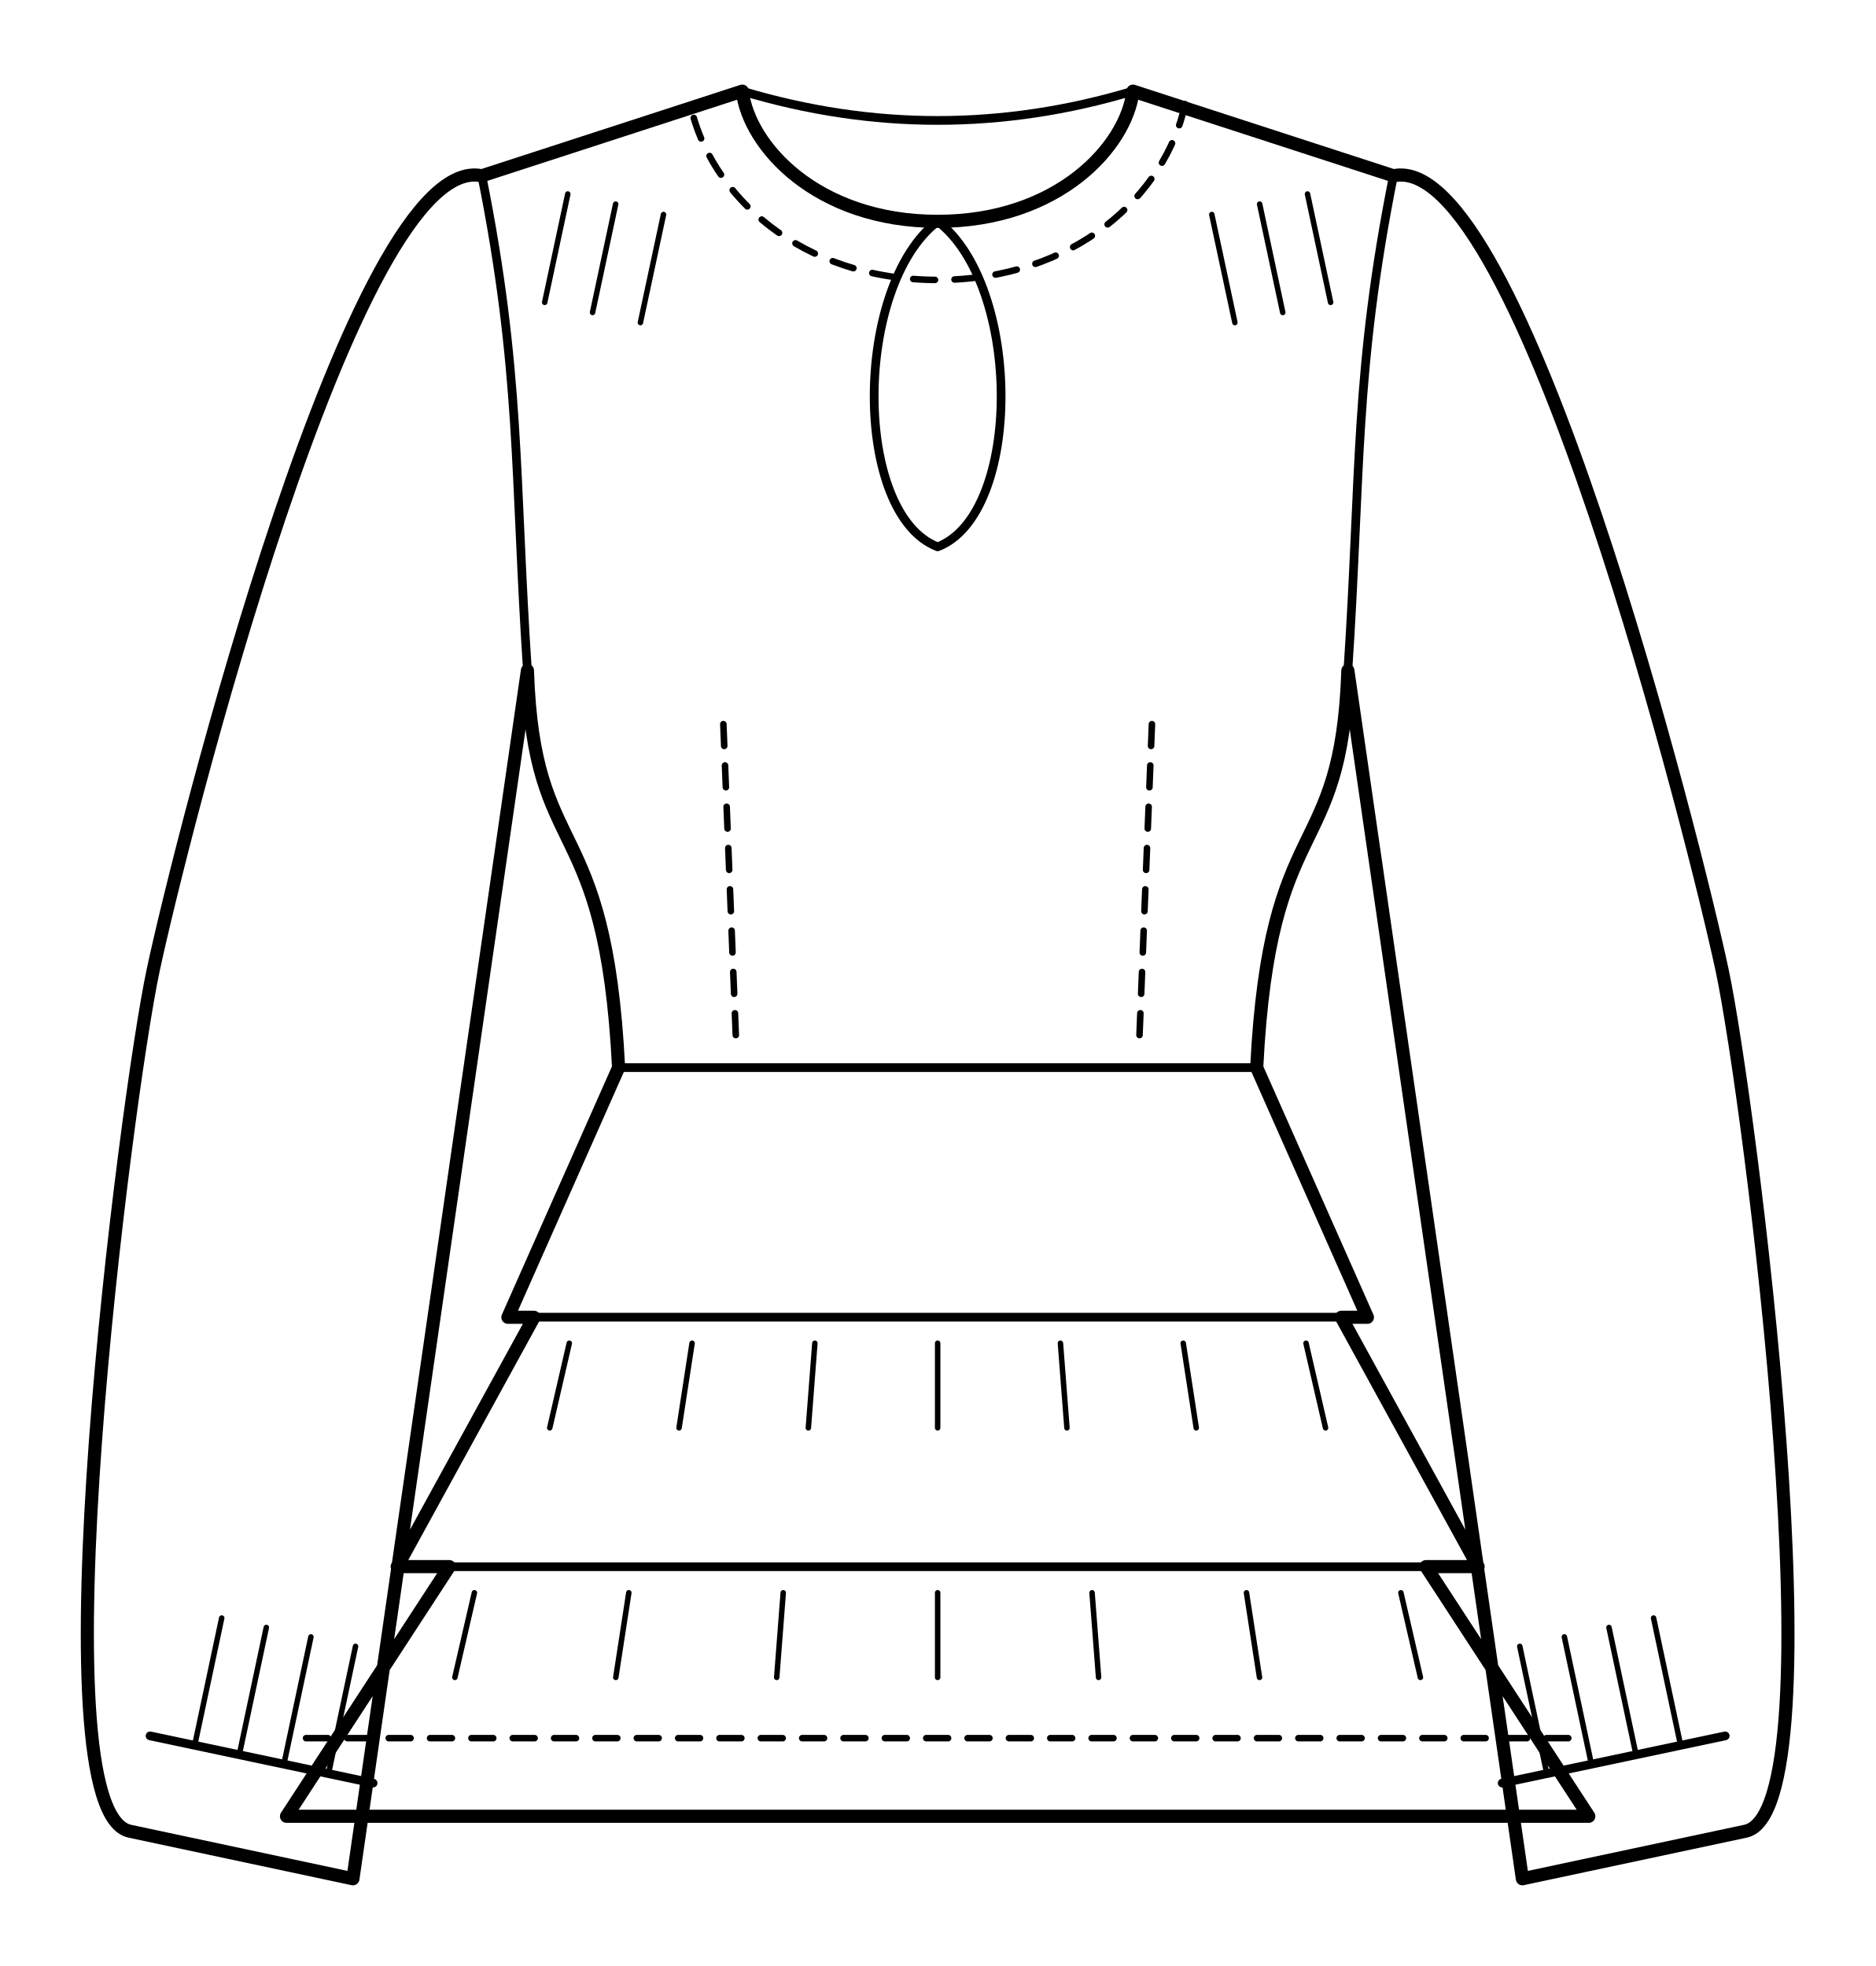
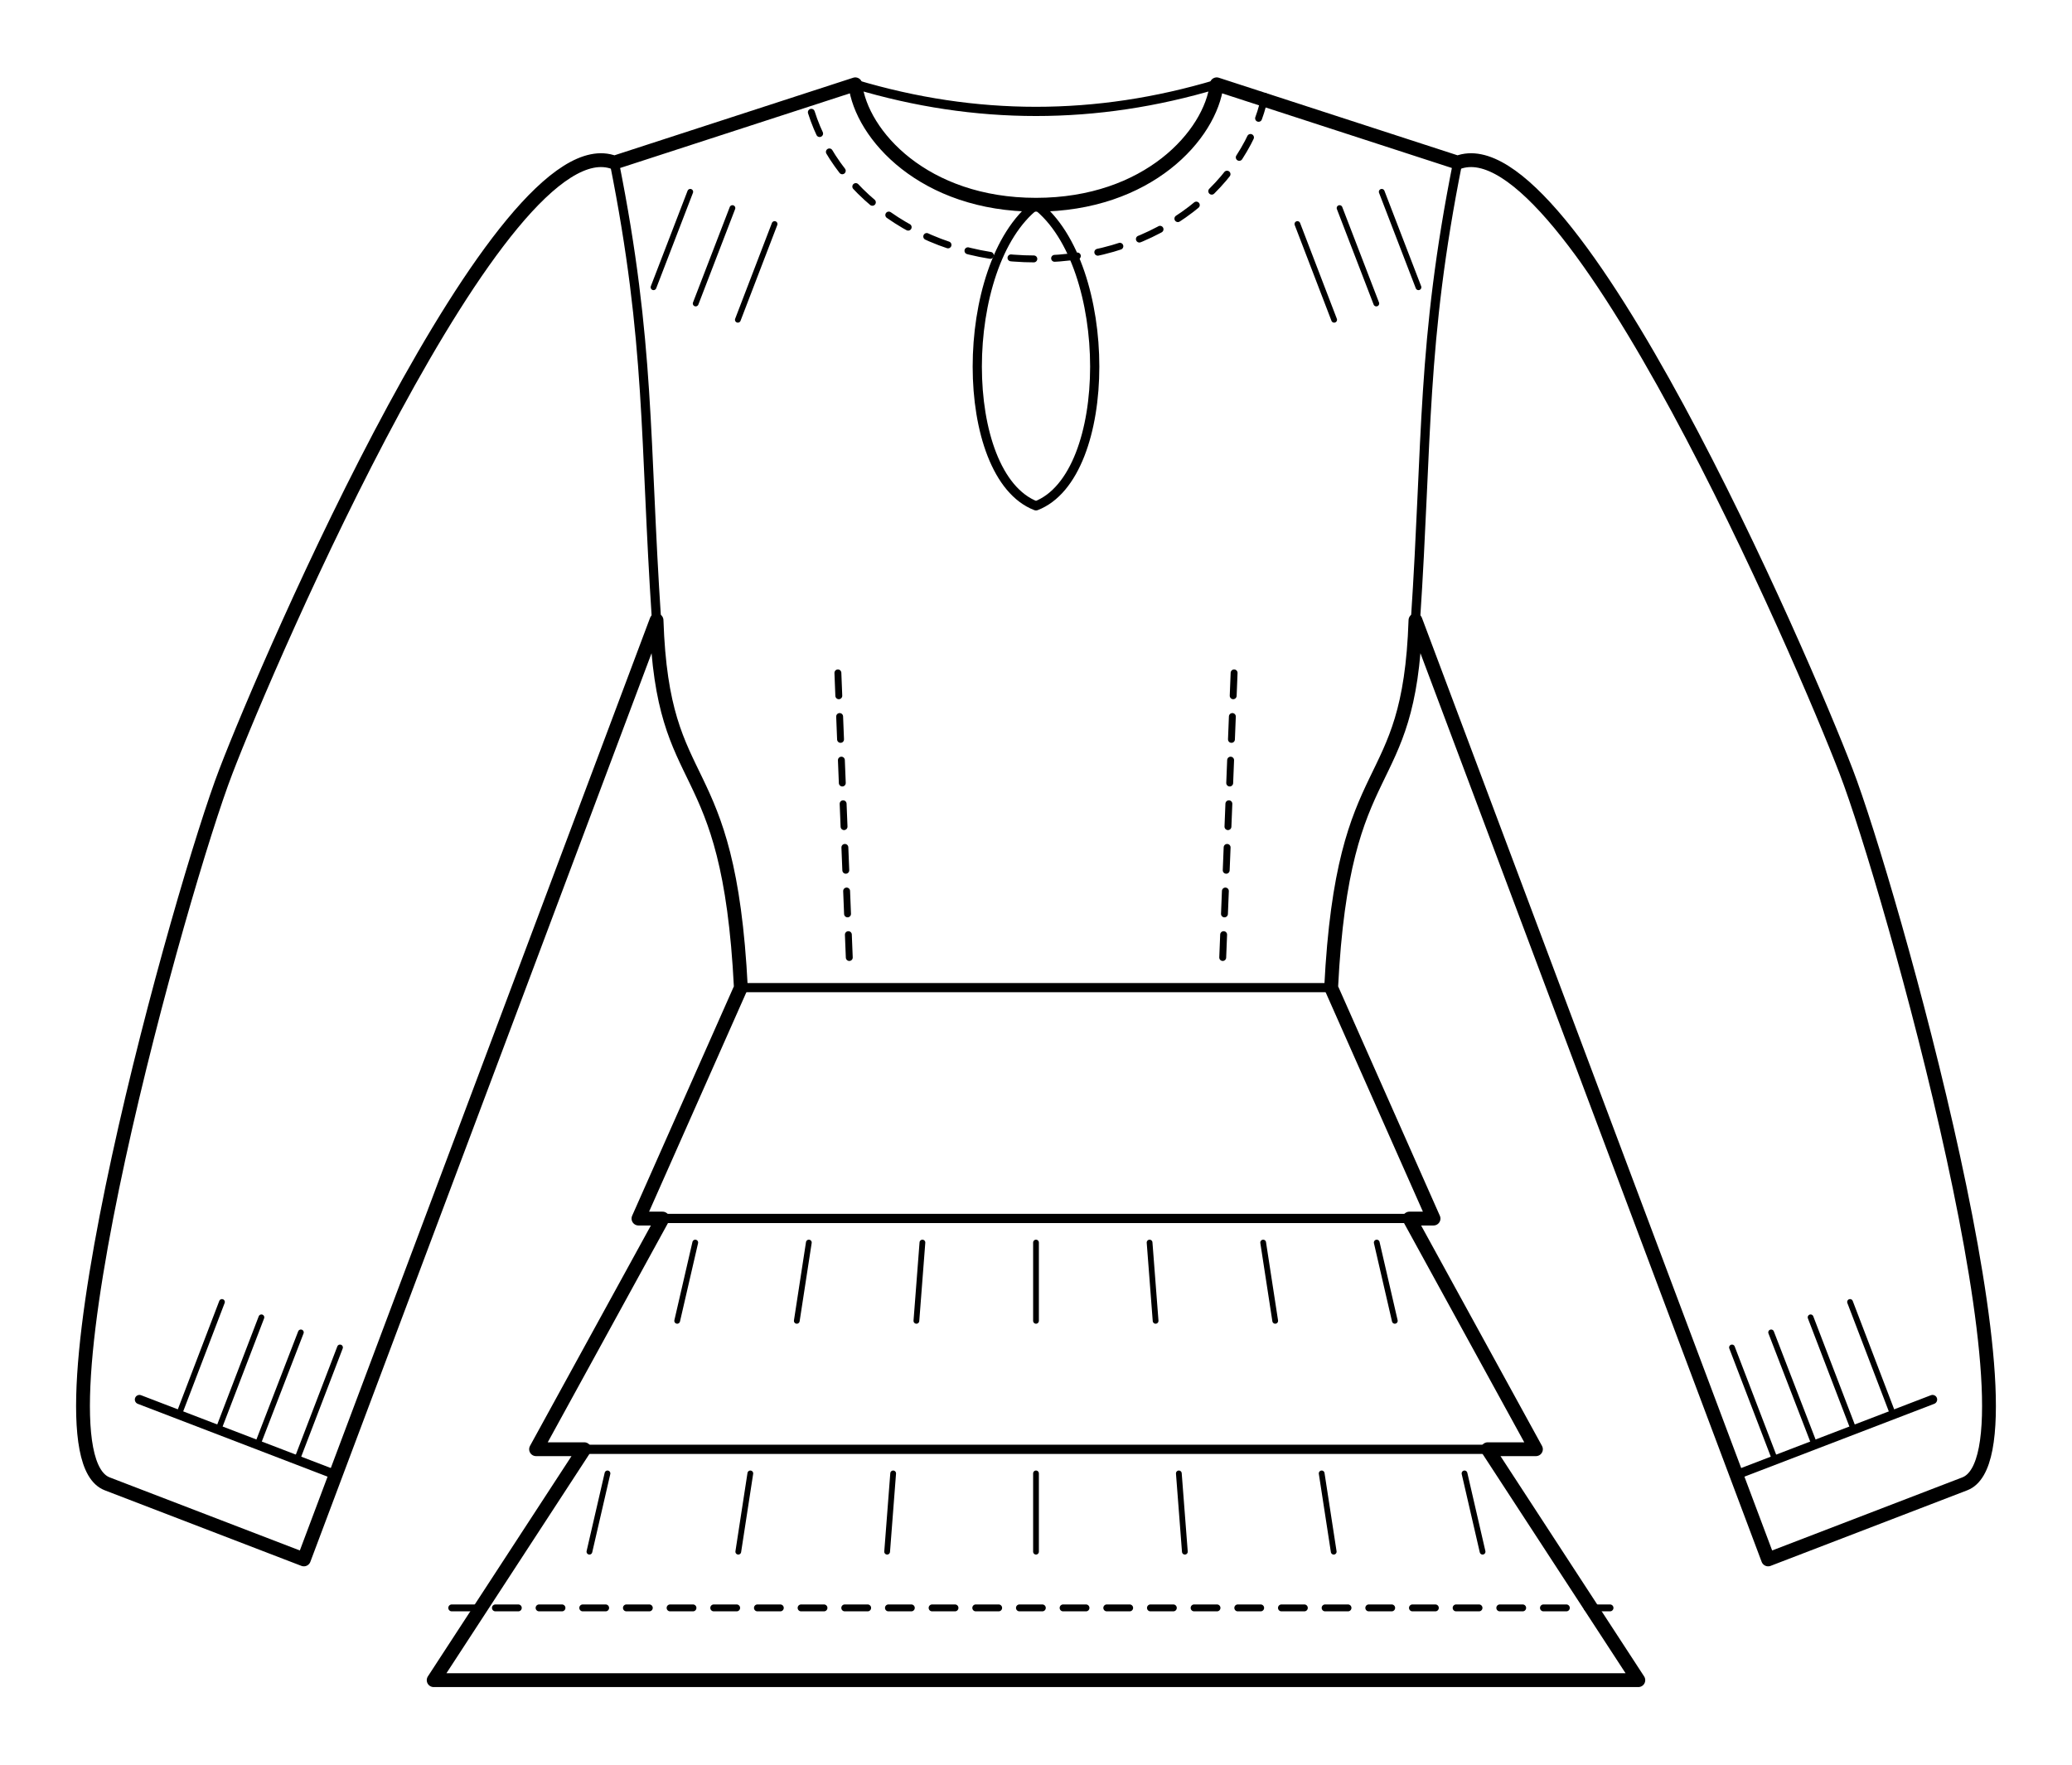
- <svg xmlns="http://www.w3.org/2000/svg" viewBox="212 32 576 604" width="576" height="604">
-   <path d="M500 100 C537.2 100 558 76.8 560 60 L640 86 C679.1 77.7 732.7 291.2 741 330.3 C749.3 369.5 777.5 588.4 748.1 594.6 L679.6 609.2 C652.8 423.6 636.7 312.2 626 238 C624 298 602 280 598 360 L632 436.7 L624 436.7 L666 513.3 L650 513.3 L700 590 L500 590 L300 590 L350 513.3 L334 513.3 L376 436.7 L368 436.7 L402 360 C398 280 376 298 374 238 C363.3 312.2 347.2 423.6 320.4 609.2 L251.9 594.6 C222.5 588.4 250.7 369.5 259 330.3 C267.3 291.2 320.9 77.7 360 86 L440 60 C442 76.8 462.8 100 500 100 Z" fill="none" stroke="#000" stroke-width="4.03" stroke-linejoin="round" stroke-linecap="round" />
-   <path d="M640 86 C628 146 630 178 626 238 M360 86 C372 146 370 178 374 238" fill="none" stroke="#000" stroke-width="2.68" stroke-linejoin="round" stroke-linecap="round" />
-   <path d="M741.9 565.3 L673.4 579.8 M258.1 565.3 L326.6 579.8" fill="none" stroke="#000" stroke-width="2.68" stroke-linejoin="round" stroke-linecap="round" />
-   <path d="M728.2 568.2 L719.9 529.1 M271.8 568.2 L280.1 529.1" fill="none" stroke="#000" stroke-width="1.68" stroke-linejoin="round" stroke-linecap="round" />
-   <path d="M714.5 571.1 L706.2 532 M285.5 571.1 L293.8 532" fill="none" stroke="#000" stroke-width="1.68" stroke-linejoin="round" stroke-linecap="round" />
-   <path d="M700.8 574 L692.5 534.9 M299.2 574 L307.5 534.9" fill="none" stroke="#000" stroke-width="1.68" stroke-linejoin="round" stroke-linecap="round" />
-   <path d="M687.1 576.9 L678.8 537.8 M312.9 576.9 L321.2 537.8" fill="none" stroke="#000" stroke-width="1.68" stroke-linejoin="round" stroke-linecap="round" />
-   <path d="M613.6 91.6 L620.7 124.9 M386.4 91.6 L379.3 124.9" fill="none" stroke="#000" stroke-width="1.68" stroke-linejoin="round" stroke-linecap="round" />
-   <path d="M598.9 94.7 L606 128 M401.1 94.7 L394 128" fill="none" stroke="#000" stroke-width="1.68" stroke-linejoin="round" stroke-linecap="round" />
-   <path d="M584.2 97.9 L591.3 131.1 M415.8 97.9 L408.7 131.1" fill="none" stroke="#000" stroke-width="1.68" stroke-linejoin="round" stroke-linecap="round" />
-   <path d="M402 360 L598 360" fill="none" stroke="#000" stroke-width="2.68" stroke-linejoin="round" stroke-linecap="round" />
-   <path d="M440 60 Q500 78 560 60" fill="none" stroke="#000" stroke-width="2.68" stroke-linejoin="round" stroke-linecap="round" />
-   <path d="M576 64 C570 92 542 118 500 118 C458 118 430 92 424 64" fill="none" stroke="#000" stroke-width="2.01" stroke-linejoin="round" stroke-linecap="round" stroke-dasharray="6.7 6" />
-   <path d="M500 100 C526 120 526 190 500 200 C474 190 474 120 500 100" fill="none" stroke="#000" stroke-width="2.68" stroke-linejoin="round" stroke-linecap="round" />
-   <path d="M438 350 L434 250 M562 350 L566 250" fill="none" stroke="#000" stroke-width="2.01" stroke-linejoin="round" stroke-linecap="round" stroke-dasharray="6.7 6" />
-   <path d="M368 436.667 L632 436.667" fill="none" stroke="#000" stroke-width="2.68" stroke-linejoin="round" stroke-linecap="round" />
-   <path d="M386.857 444.667 l-6 26" fill="none" stroke="#000" stroke-width="1.68" stroke-linejoin="round" stroke-linecap="round" />
-   <path d="M424.571 444.667 l-4 26" fill="none" stroke="#000" stroke-width="1.68" stroke-linejoin="round" stroke-linecap="round" />
-   <path d="M462.286 444.667 l-2 26" fill="none" stroke="#000" stroke-width="1.68" stroke-linejoin="round" stroke-linecap="round" />
-   <path d="M500 444.667 l0 26" fill="none" stroke="#000" stroke-width="1.68" stroke-linejoin="round" stroke-linecap="round" />
-   <path d="M537.714 444.667 l2 26" fill="none" stroke="#000" stroke-width="1.68" stroke-linejoin="round" stroke-linecap="round" />
-   <path d="M575.429 444.667 l4 26" fill="none" stroke="#000" stroke-width="1.68" stroke-linejoin="round" stroke-linecap="round" />
-   <path d="M613.143 444.667 l6 26" fill="none" stroke="#000" stroke-width="1.68" stroke-linejoin="round" stroke-linecap="round" />
-   <path d="M334 513.333 L666 513.333" fill="none" stroke="#000" stroke-width="2.68" stroke-linejoin="round" stroke-linecap="round" />
-   <path d="M357.714 521.333 l-6 26" fill="none" stroke="#000" stroke-width="1.68" stroke-linejoin="round" stroke-linecap="round" />
-   <path d="M405.143 521.333 l-4 26" fill="none" stroke="#000" stroke-width="1.68" stroke-linejoin="round" stroke-linecap="round" />
-   <path d="M452.571 521.333 l-2 26" fill="none" stroke="#000" stroke-width="1.68" stroke-linejoin="round" stroke-linecap="round" />
-   <path d="M500 521.333 l0 26" fill="none" stroke="#000" stroke-width="1.68" stroke-linejoin="round" stroke-linecap="round" />
-   <path d="M547.429 521.333 l2 26" fill="none" stroke="#000" stroke-width="1.68" stroke-linejoin="round" stroke-linecap="round" />
-   <path d="M594.857 521.333 l4 26" fill="none" stroke="#000" stroke-width="1.68" stroke-linejoin="round" stroke-linecap="round" />
-   <path d="M642.286 521.333 l6 26" fill="none" stroke="#000" stroke-width="1.68" stroke-linejoin="round" stroke-linecap="round" />
-   <path d="M306 566 L694 566" fill="none" stroke="#000" stroke-width="2.01" stroke-linejoin="round" stroke-linecap="round" stroke-dasharray="6.7 6" />
+ <svg xmlns="http://www.w3.org/2000/svg" viewBox="156 32 688 586" width="688" height="586">
+   <path d="M500 100 C537.2 100 558 76.8 560 60 L640 86 C677.3 71.7 754.7 250.8 769 288.2 C783.4 325.5 836.4 514 808.4 524.8 L743.1 549.9 C684.5 393.9 649.4 300.4 626 238 C624 298 602 280 598 360 L632 436.7 L624 436.7 L666 513.3 L650 513.3 L700 590 L500 590 L300 590 L350 513.3 L334 513.3 L376 436.7 L368 436.7 L402 360 C398 280 376 298 374 238 C350.6 300.4 315.5 393.9 256.9 549.9 L191.6 524.8 C163.6 514 216.6 325.5 231 288.2 C245.3 250.8 322.7 71.7 360 86 L440 60 C442 76.8 462.8 100 500 100 Z" fill="none" stroke="#000" stroke-width="4.59" stroke-linejoin="round" stroke-linecap="round" />
+   <path d="M640 86 C628 146 630 178 626 238 M360 86 C372 146 370 178 374 238" fill="none" stroke="#000" stroke-width="3.06" stroke-linejoin="round" stroke-linecap="round" />
+   <path d="M797.7 496.8 L732.3 521.9 M202.3 496.8 L267.7 521.9" fill="none" stroke="#000" stroke-width="3.06" stroke-linejoin="round" stroke-linecap="round" />
+   <path d="M784.6 501.8 L770.3 464.4 M215.4 501.8 L229.7 464.4" fill="none" stroke="#000" stroke-width="1.91" stroke-linejoin="round" stroke-linecap="round" />
+   <path d="M771.5 506.8 L757.2 469.5 M228.5 506.8 L242.8 469.5" fill="none" stroke="#000" stroke-width="1.91" stroke-linejoin="round" stroke-linecap="round" />
+   <path d="M758.5 511.8 L744.1 474.5 M241.5 511.8 L255.9 474.5" fill="none" stroke="#000" stroke-width="1.91" stroke-linejoin="round" stroke-linecap="round" />
+   <path d="M745.4 516.8 L731.1 479.5 M254.6 516.8 L268.9 479.5" fill="none" stroke="#000" stroke-width="1.91" stroke-linejoin="round" stroke-linecap="round" />
+   <path d="M614.8 95.7 L627 127.4 M385.2 95.7 L373 127.4" fill="none" stroke="#000" stroke-width="1.91" stroke-linejoin="round" stroke-linecap="round" />
+   <path d="M600.8 101.1 L613 132.8 M399.2 101.1 L387 132.8" fill="none" stroke="#000" stroke-width="1.91" stroke-linejoin="round" stroke-linecap="round" />
+   <path d="M586.8 106.4 L599 138.2 M413.2 106.4 L401 138.2" fill="none" stroke="#000" stroke-width="1.91" stroke-linejoin="round" stroke-linecap="round" />
+   <path d="M402 360 L598 360" fill="none" stroke="#000" stroke-width="3.06" stroke-linejoin="round" stroke-linecap="round" />
+   <path d="M440 60 Q500 78 560 60" fill="none" stroke="#000" stroke-width="3.06" stroke-linejoin="round" stroke-linecap="round" />
+   <path d="M576 64 C570 92 542 118 500 118 C458 118 430 92 424 64" fill="none" stroke="#000" stroke-width="2.29" stroke-linejoin="round" stroke-linecap="round" stroke-dasharray="7.6 6.9" />
+   <path d="M500 100 C526 120 526 190 500 200 C474 190 474 120 500 100" fill="none" stroke="#000" stroke-width="3.06" stroke-linejoin="round" stroke-linecap="round" />
+   <path d="M438 350 L434 250 M562 350 L566 250" fill="none" stroke="#000" stroke-width="2.29" stroke-linejoin="round" stroke-linecap="round" stroke-dasharray="7.6 6.9" />
+   <path d="M368 436.667 L632 436.667" fill="none" stroke="#000" stroke-width="3.06" stroke-linejoin="round" stroke-linecap="round" />
+   <path d="M386.857 444.667 l-6 26" fill="none" stroke="#000" stroke-width="1.91" stroke-linejoin="round" stroke-linecap="round" />
+   <path d="M424.571 444.667 l-4 26" fill="none" stroke="#000" stroke-width="1.91" stroke-linejoin="round" stroke-linecap="round" />
+   <path d="M462.286 444.667 l-2 26" fill="none" stroke="#000" stroke-width="1.91" stroke-linejoin="round" stroke-linecap="round" />
+   <path d="M500 444.667 l0 26" fill="none" stroke="#000" stroke-width="1.91" stroke-linejoin="round" stroke-linecap="round" />
+   <path d="M537.714 444.667 l2 26" fill="none" stroke="#000" stroke-width="1.91" stroke-linejoin="round" stroke-linecap="round" />
+   <path d="M575.429 444.667 l4 26" fill="none" stroke="#000" stroke-width="1.91" stroke-linejoin="round" stroke-linecap="round" />
+   <path d="M613.143 444.667 l6 26" fill="none" stroke="#000" stroke-width="1.91" stroke-linejoin="round" stroke-linecap="round" />
+   <path d="M334 513.333 L666 513.333" fill="none" stroke="#000" stroke-width="3.06" stroke-linejoin="round" stroke-linecap="round" />
+   <path d="M357.714 521.333 l-6 26" fill="none" stroke="#000" stroke-width="1.91" stroke-linejoin="round" stroke-linecap="round" />
+   <path d="M405.143 521.333 l-4 26" fill="none" stroke="#000" stroke-width="1.91" stroke-linejoin="round" stroke-linecap="round" />
+   <path d="M452.571 521.333 l-2 26" fill="none" stroke="#000" stroke-width="1.91" stroke-linejoin="round" stroke-linecap="round" />
+   <path d="M500 521.333 l0 26" fill="none" stroke="#000" stroke-width="1.91" stroke-linejoin="round" stroke-linecap="round" />
+   <path d="M547.429 521.333 l2 26" fill="none" stroke="#000" stroke-width="1.91" stroke-linejoin="round" stroke-linecap="round" />
+   <path d="M594.857 521.333 l4 26" fill="none" stroke="#000" stroke-width="1.91" stroke-linejoin="round" stroke-linecap="round" />
+   <path d="M642.286 521.333 l6 26" fill="none" stroke="#000" stroke-width="1.91" stroke-linejoin="round" stroke-linecap="round" />
+   <path d="M306 566 L694 566" fill="none" stroke="#000" stroke-width="2.29" stroke-linejoin="round" stroke-linecap="round" stroke-dasharray="7.6 6.9" />
</svg>
